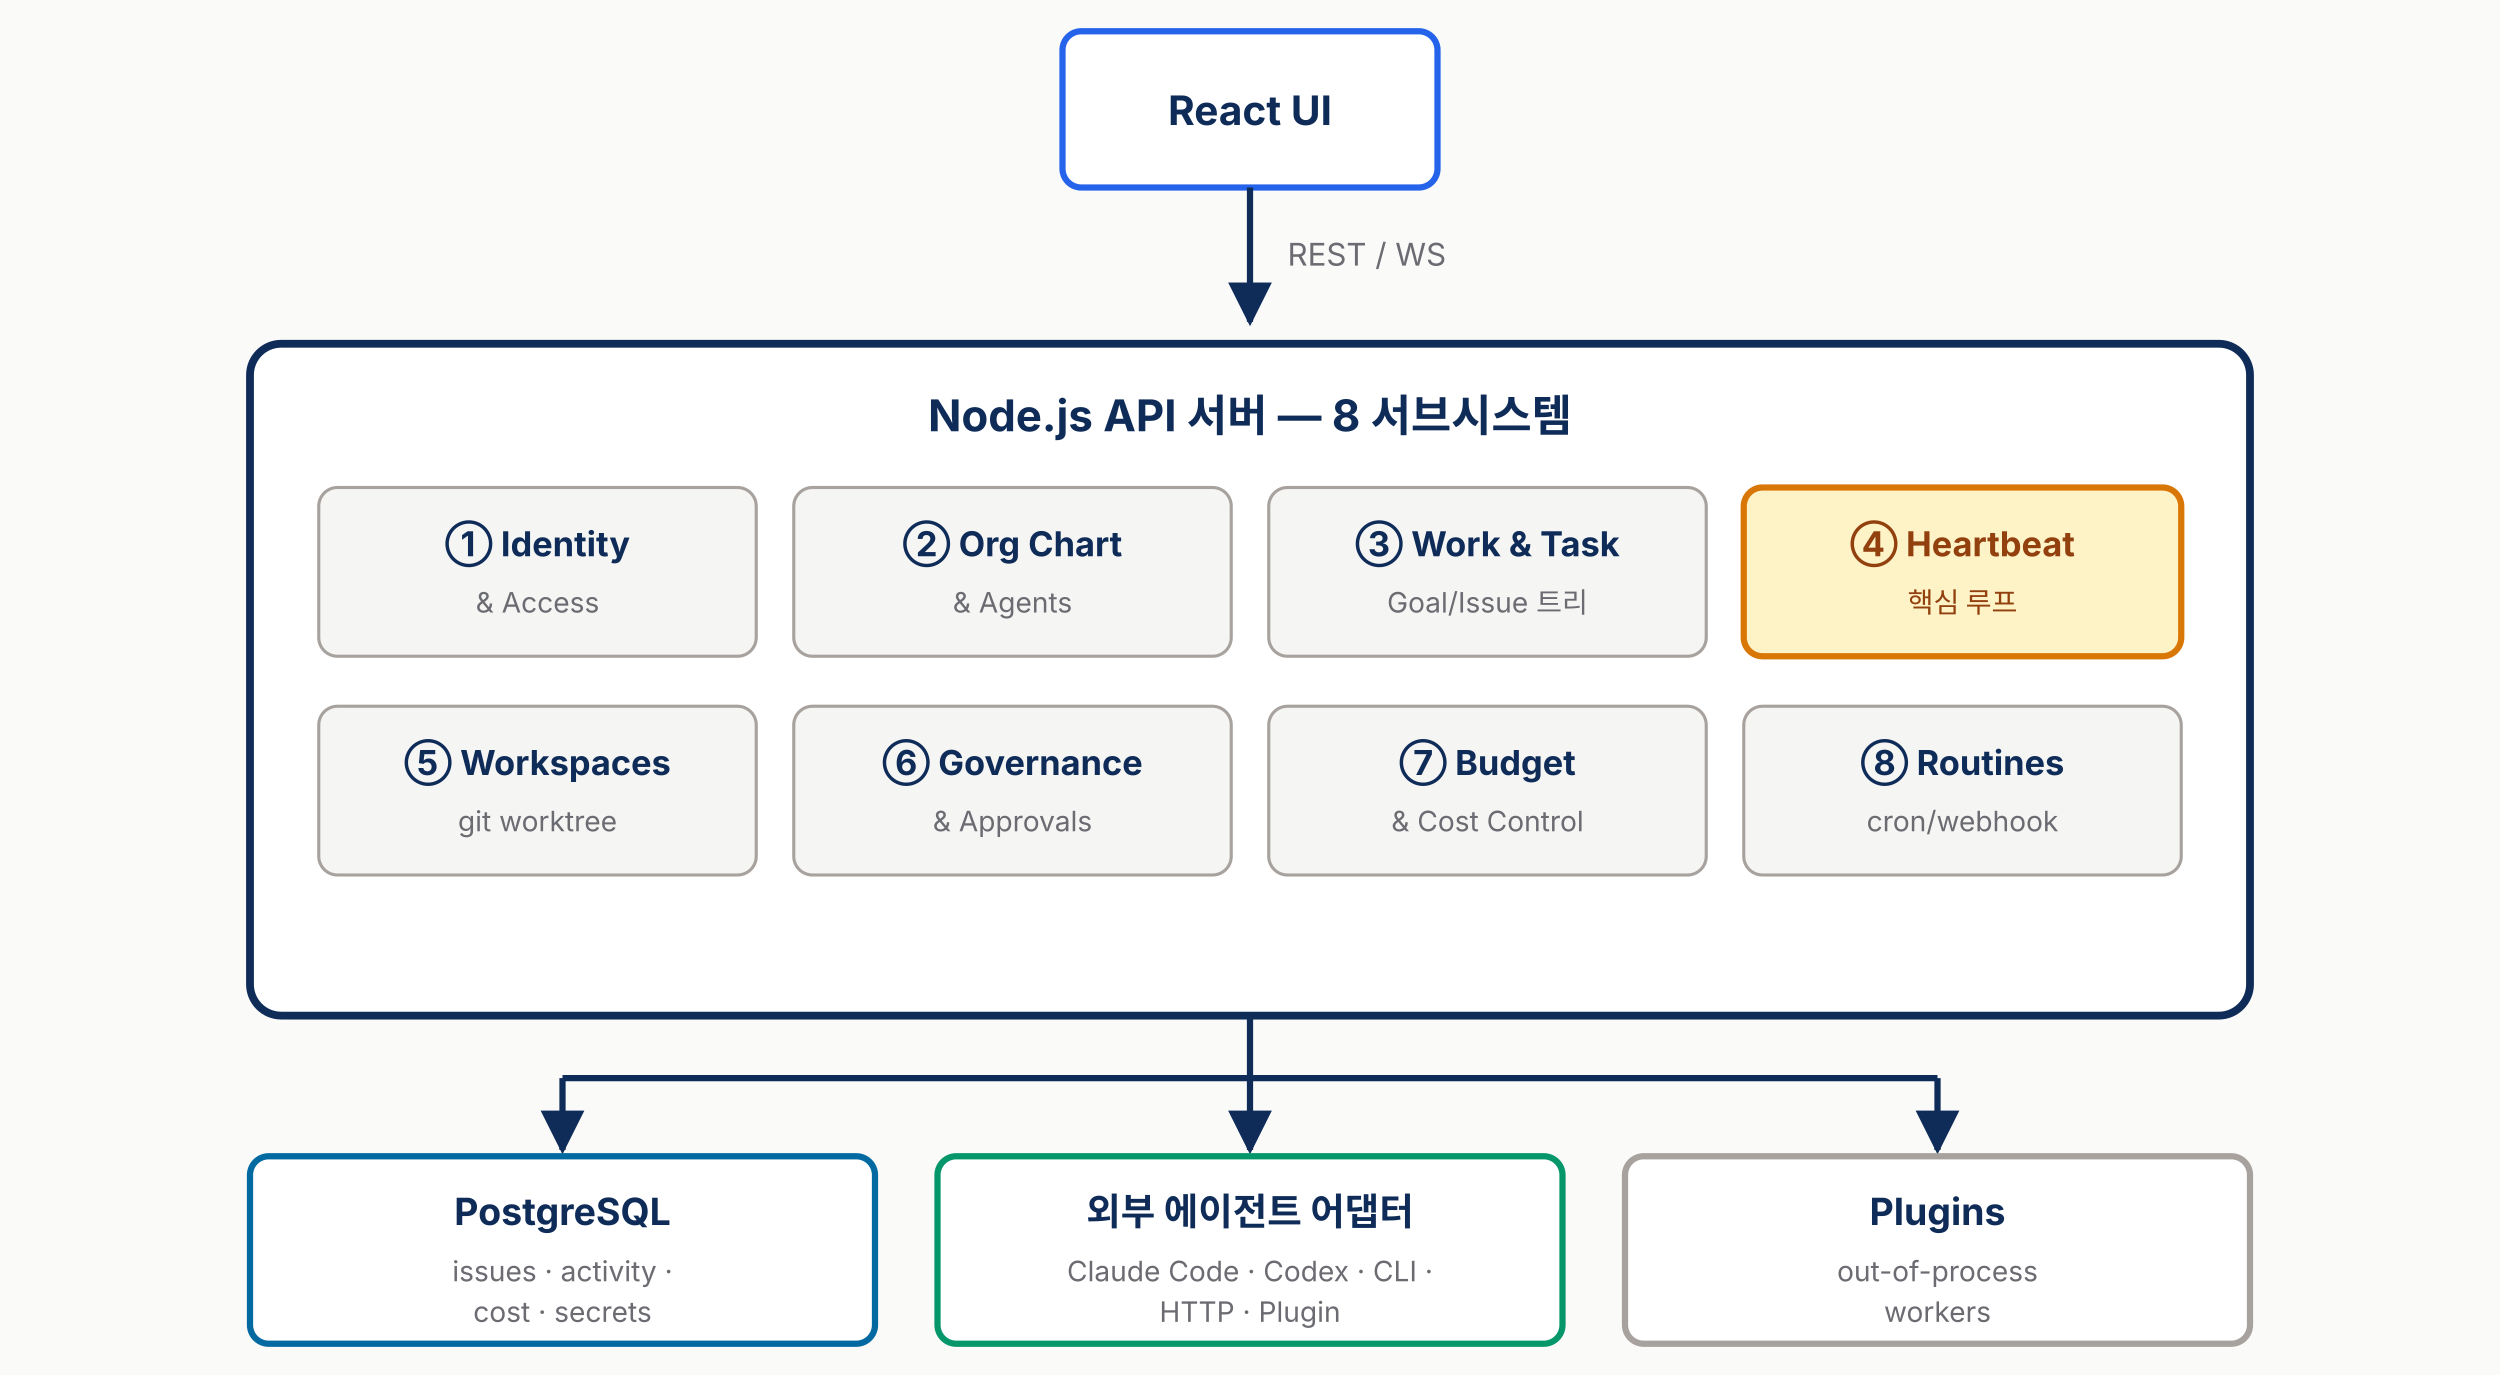
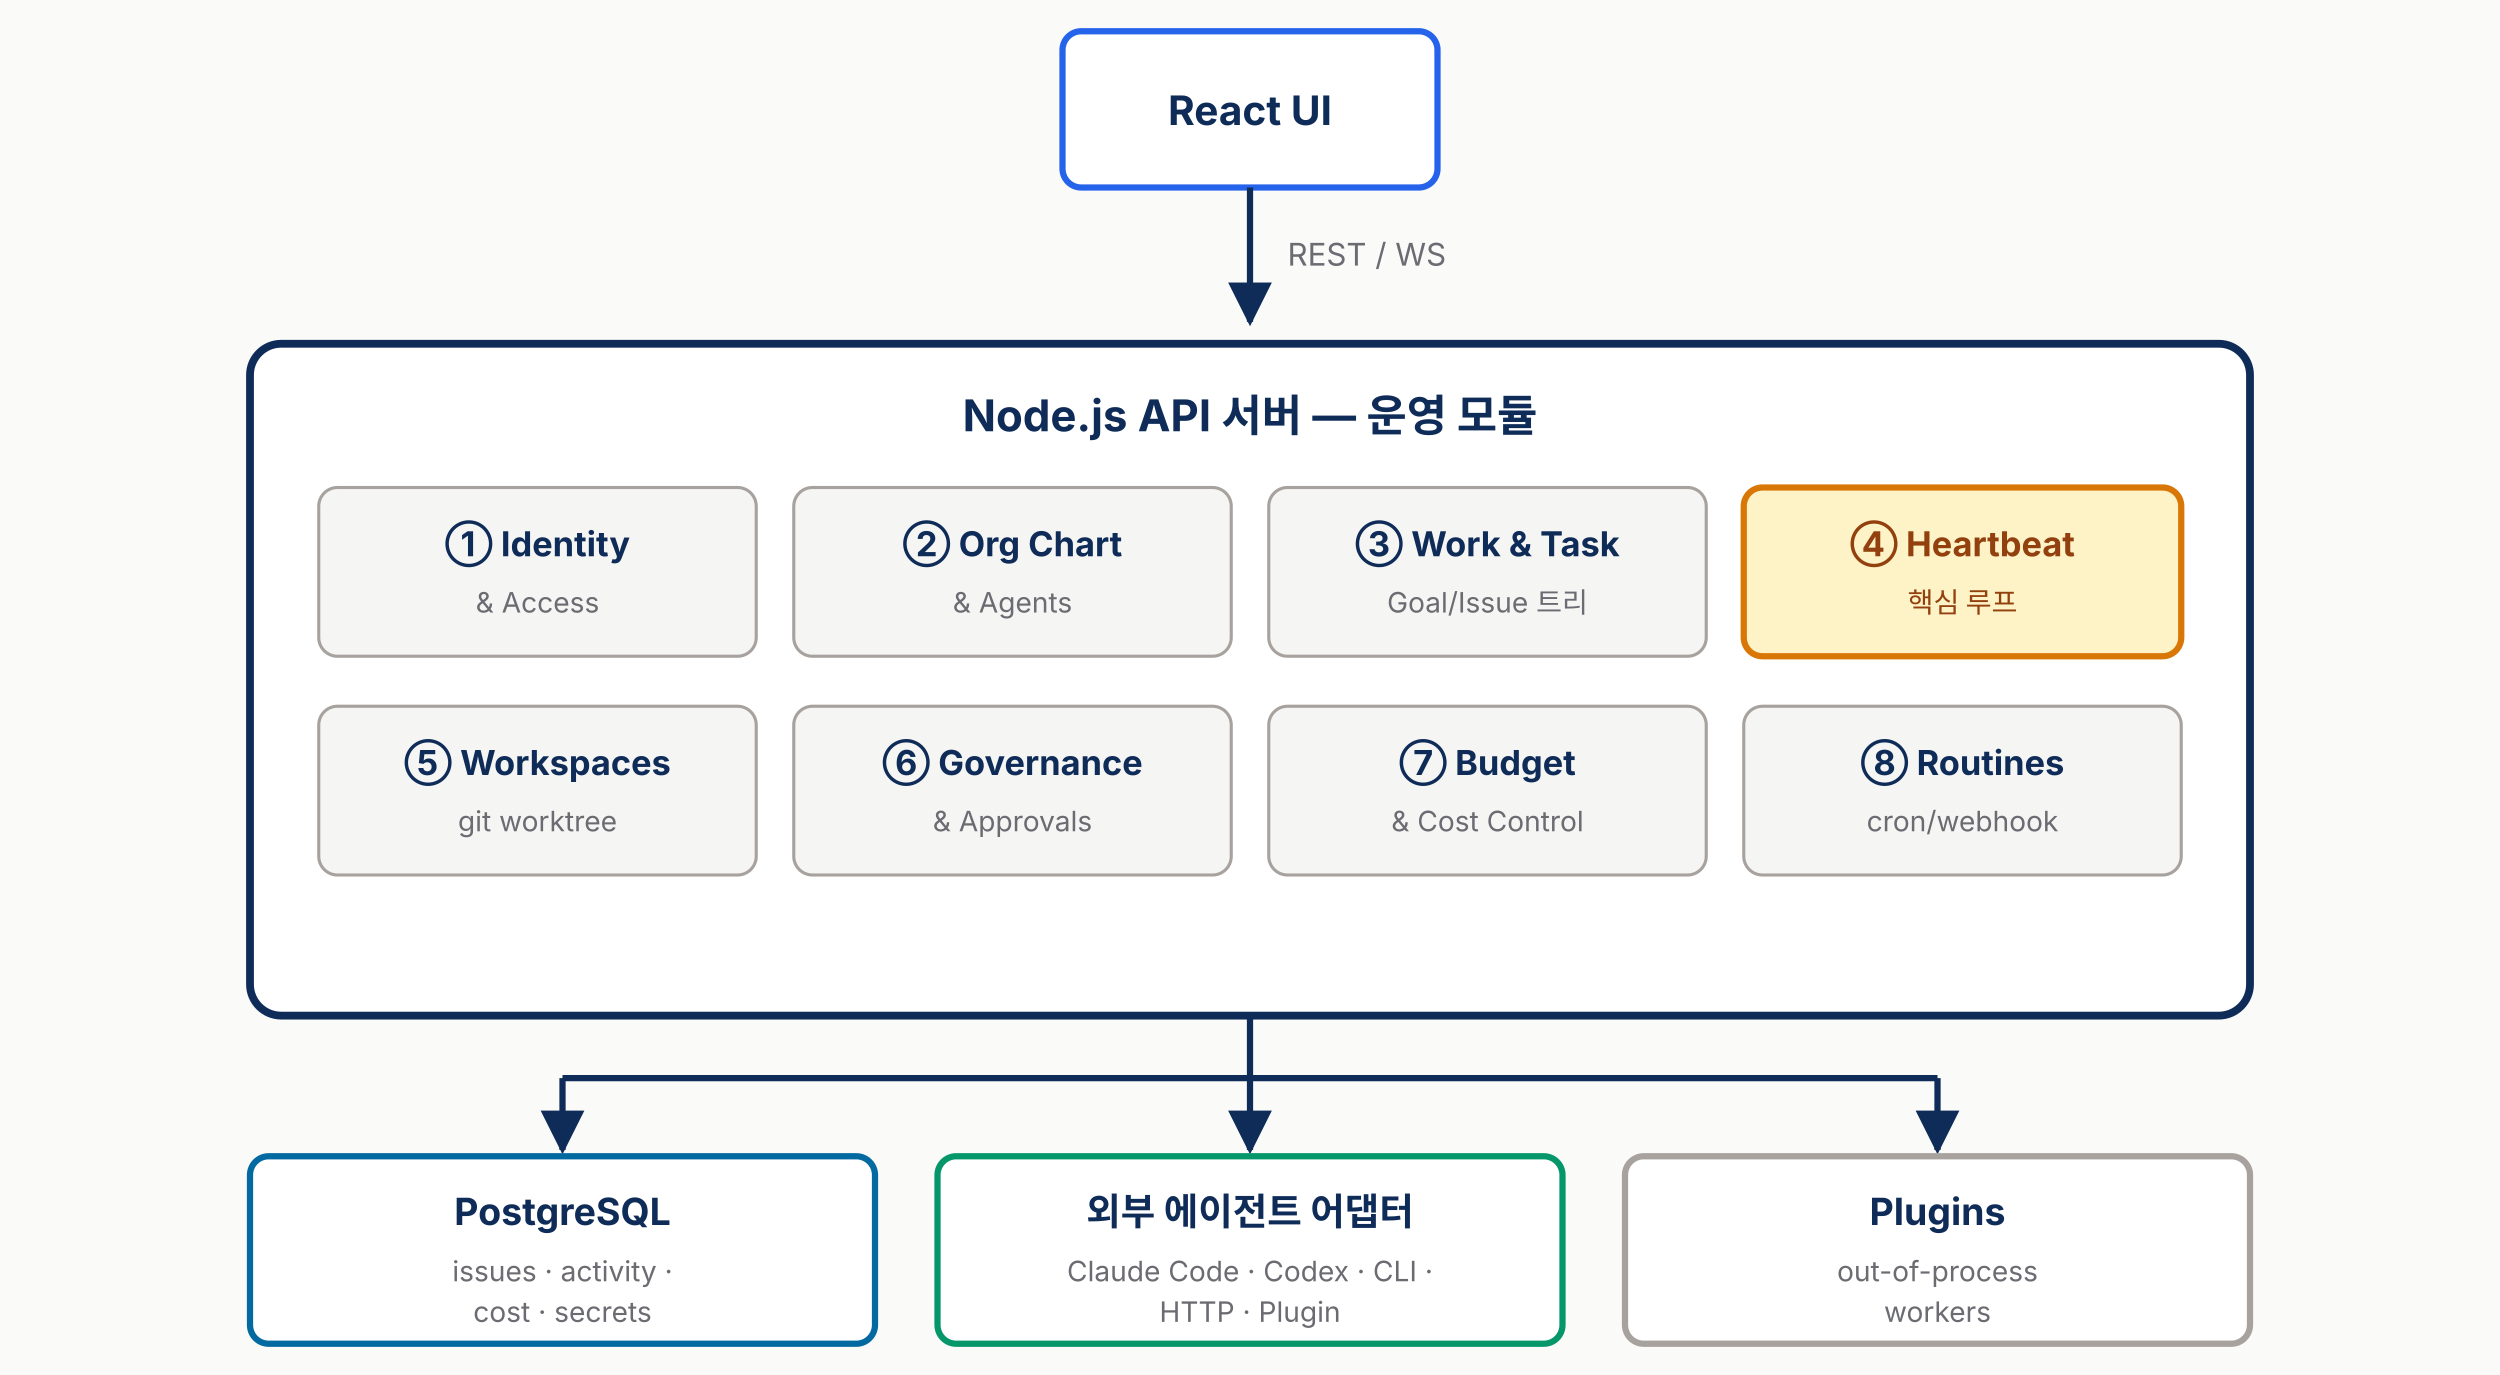
<svg xmlns="http://www.w3.org/2000/svg" viewBox="0 20 800 440" font-family="-apple-system, 'Segoe UI', 'Noto Sans KR', sans-serif">
  <defs>
    <marker id="arrow-arch" viewBox="0 0 10 10" refX="9" refY="5" markerWidth="7" markerHeight="7" orient="auto">
      <path d="M0,0 L10,5 L0,10 z" fill="#0F2C59" />
    </marker>
    <style>
      .edge-label { paint-order: stroke fill; stroke: #FAFAF9; stroke-width: 3px; stroke-linejoin: round; }
    </style>
  </defs>
  <rect x="0" y="20" width="800" height="440" fill="#FAFAF9" />
  <g>
    <rect x="340" y="30" width="120" height="50" rx="6" fill="#FFFFFF" stroke="#2563EB" stroke-width="2" />
    <text x="400" y="60" font-size="13" font-weight="700" text-anchor="middle" fill="#0F2C59">React UI</text>
  </g>
  <line x1="400" y1="80" x2="400" y2="123" stroke="#0F2C59" stroke-width="2" marker-end="url(#arrow-arch)" />
  <text class="edge-label" x="412" y="105" font-size="10" fill="#6B6B72">REST / WS</text>
  <g>
    <rect x="80" y="130" width="640" height="215" rx="10" fill="#FFFFFF" stroke="#0F2C59" stroke-width="2.5" />
-     <text x="400" y="158" font-size="14" font-weight="700" text-anchor="middle" fill="#0F2C59">Node.js API 서버 — 8 서브시스템</text>
+     <text x="400" y="158" font-size="14" font-weight="700" text-anchor="middle" fill="#0F2C59">Node.js API 서버 — 운영 모듈</text>
    <g>
      <rect x="102" y="176" width="140" height="54" rx="6" fill="#F5F5F4" stroke="#A8A29E" stroke-width="1" />
      <text x="172" y="198" font-size="11" font-weight="700" text-anchor="middle" fill="#0F2C59">① Identity</text>
      <text x="172" y="216" font-size="9" text-anchor="middle" fill="#6B6B72">&amp; Access</text>
    </g>
    <g>
      <rect x="254" y="176" width="140" height="54" rx="6" fill="#F5F5F4" stroke="#A8A29E" stroke-width="1" />
      <text x="324" y="198" font-size="11" font-weight="700" text-anchor="middle" fill="#0F2C59">② Org Chart</text>
      <text x="324" y="216" font-size="9" text-anchor="middle" fill="#6B6B72">&amp; Agents</text>
    </g>
    <g>
      <rect x="406" y="176" width="140" height="54" rx="6" fill="#F5F5F4" stroke="#A8A29E" stroke-width="1" />
      <text x="476" y="198" font-size="11" font-weight="700" text-anchor="middle" fill="#0F2C59">③ Work &amp; Task</text>
      <text x="476" y="216" font-size="9" text-anchor="middle" fill="#6B6B72">Goal/Issue 트리</text>
    </g>
    <g>
      <rect x="558" y="176" width="140" height="54" rx="6" fill="#FEF3C7" stroke="#D97706" stroke-width="2" />
      <text x="628" y="198" font-size="11" font-weight="700" text-anchor="middle" fill="#92400E">④ Heartbeat</text>
      <text x="628" y="216" font-size="9" text-anchor="middle" fill="#92400E">핵심 루프</text>
    </g>
    <g>
      <rect x="102" y="246" width="140" height="54" rx="6" fill="#F5F5F4" stroke="#A8A29E" stroke-width="1" />
      <text x="172" y="268" font-size="11" font-weight="700" text-anchor="middle" fill="#0F2C59">⑤ Workspaces</text>
      <text x="172" y="286" font-size="9" text-anchor="middle" fill="#6B6B72">git worktree</text>
    </g>
    <g>
      <rect x="254" y="246" width="140" height="54" rx="6" fill="#F5F5F4" stroke="#A8A29E" stroke-width="1" />
      <text x="324" y="268" font-size="11" font-weight="700" text-anchor="middle" fill="#0F2C59">⑥ Governance</text>
      <text x="324" y="286" font-size="9" text-anchor="middle" fill="#6B6B72">&amp; Approvals</text>
    </g>
    <g>
      <rect x="406" y="246" width="140" height="54" rx="6" fill="#F5F5F4" stroke="#A8A29E" stroke-width="1" />
      <text x="476" y="268" font-size="11" font-weight="700" text-anchor="middle" fill="#0F2C59">⑦ Budget</text>
      <text x="476" y="286" font-size="9" text-anchor="middle" fill="#6B6B72">&amp; Cost Control</text>
    </g>
    <g>
      <rect x="558" y="246" width="140" height="54" rx="6" fill="#F5F5F4" stroke="#A8A29E" stroke-width="1" />
      <text x="628" y="268" font-size="11" font-weight="700" text-anchor="middle" fill="#0F2C59">⑧ Routines</text>
      <text x="628" y="286" font-size="9" text-anchor="middle" fill="#6B6B72">cron/webhook</text>
    </g>
  </g>
  <line x1="400" y1="345" x2="400" y2="365" stroke="#0F2C59" stroke-width="2" />
  <line x1="180" y1="365" x2="620" y2="365" stroke="#0F2C59" stroke-width="2" />
  <line x1="180" y1="365" x2="180" y2="388" stroke="#0F2C59" stroke-width="2" marker-end="url(#arrow-arch)" />
  <line x1="400" y1="365" x2="400" y2="388" stroke="#0F2C59" stroke-width="2" marker-end="url(#arrow-arch)" />
  <line x1="620" y1="365" x2="620" y2="388" stroke="#0F2C59" stroke-width="2" marker-end="url(#arrow-arch)" />
  <g>
    <rect x="80" y="390" width="200" height="60" rx="6" fill="#FFFFFF" stroke="#0369A1" stroke-width="2" />
    <text x="180" y="412" font-size="12" font-weight="700" text-anchor="middle" fill="#0F2C59">PostgreSQL</text>
    <text x="180" y="430" font-size="9" text-anchor="middle" fill="#6B6B72">issues · activity ·</text>
    <text x="180" y="443" font-size="9" text-anchor="middle" fill="#6B6B72">cost · secrets</text>
  </g>
  <g>
    <rect x="300" y="390" width="200" height="60" rx="6" fill="#FFFFFF" stroke="#059669" stroke-width="2" />
    <text x="400" y="412" font-size="12" font-weight="700" text-anchor="middle" fill="#0F2C59">외부 에이전트 어댑터</text>
    <text x="400" y="430" font-size="9" text-anchor="middle" fill="#6B6B72">Claude Code · Codex · CLI ·</text>
    <text x="400" y="443" font-size="9" text-anchor="middle" fill="#6B6B72">HTTP · Plugin</text>
  </g>
  <g>
    <rect x="520" y="390" width="200" height="60" rx="6" fill="#FFFFFF" stroke="#A8A29E" stroke-width="2" />
    <text x="620" y="412" font-size="12" font-weight="700" text-anchor="middle" fill="#0F2C59">Plugins</text>
    <text x="620" y="430" font-size="9" text-anchor="middle" fill="#6B6B72">out-of-process</text>
    <text x="620" y="443" font-size="9" text-anchor="middle" fill="#6B6B72">workers</text>
  </g>
</svg>
